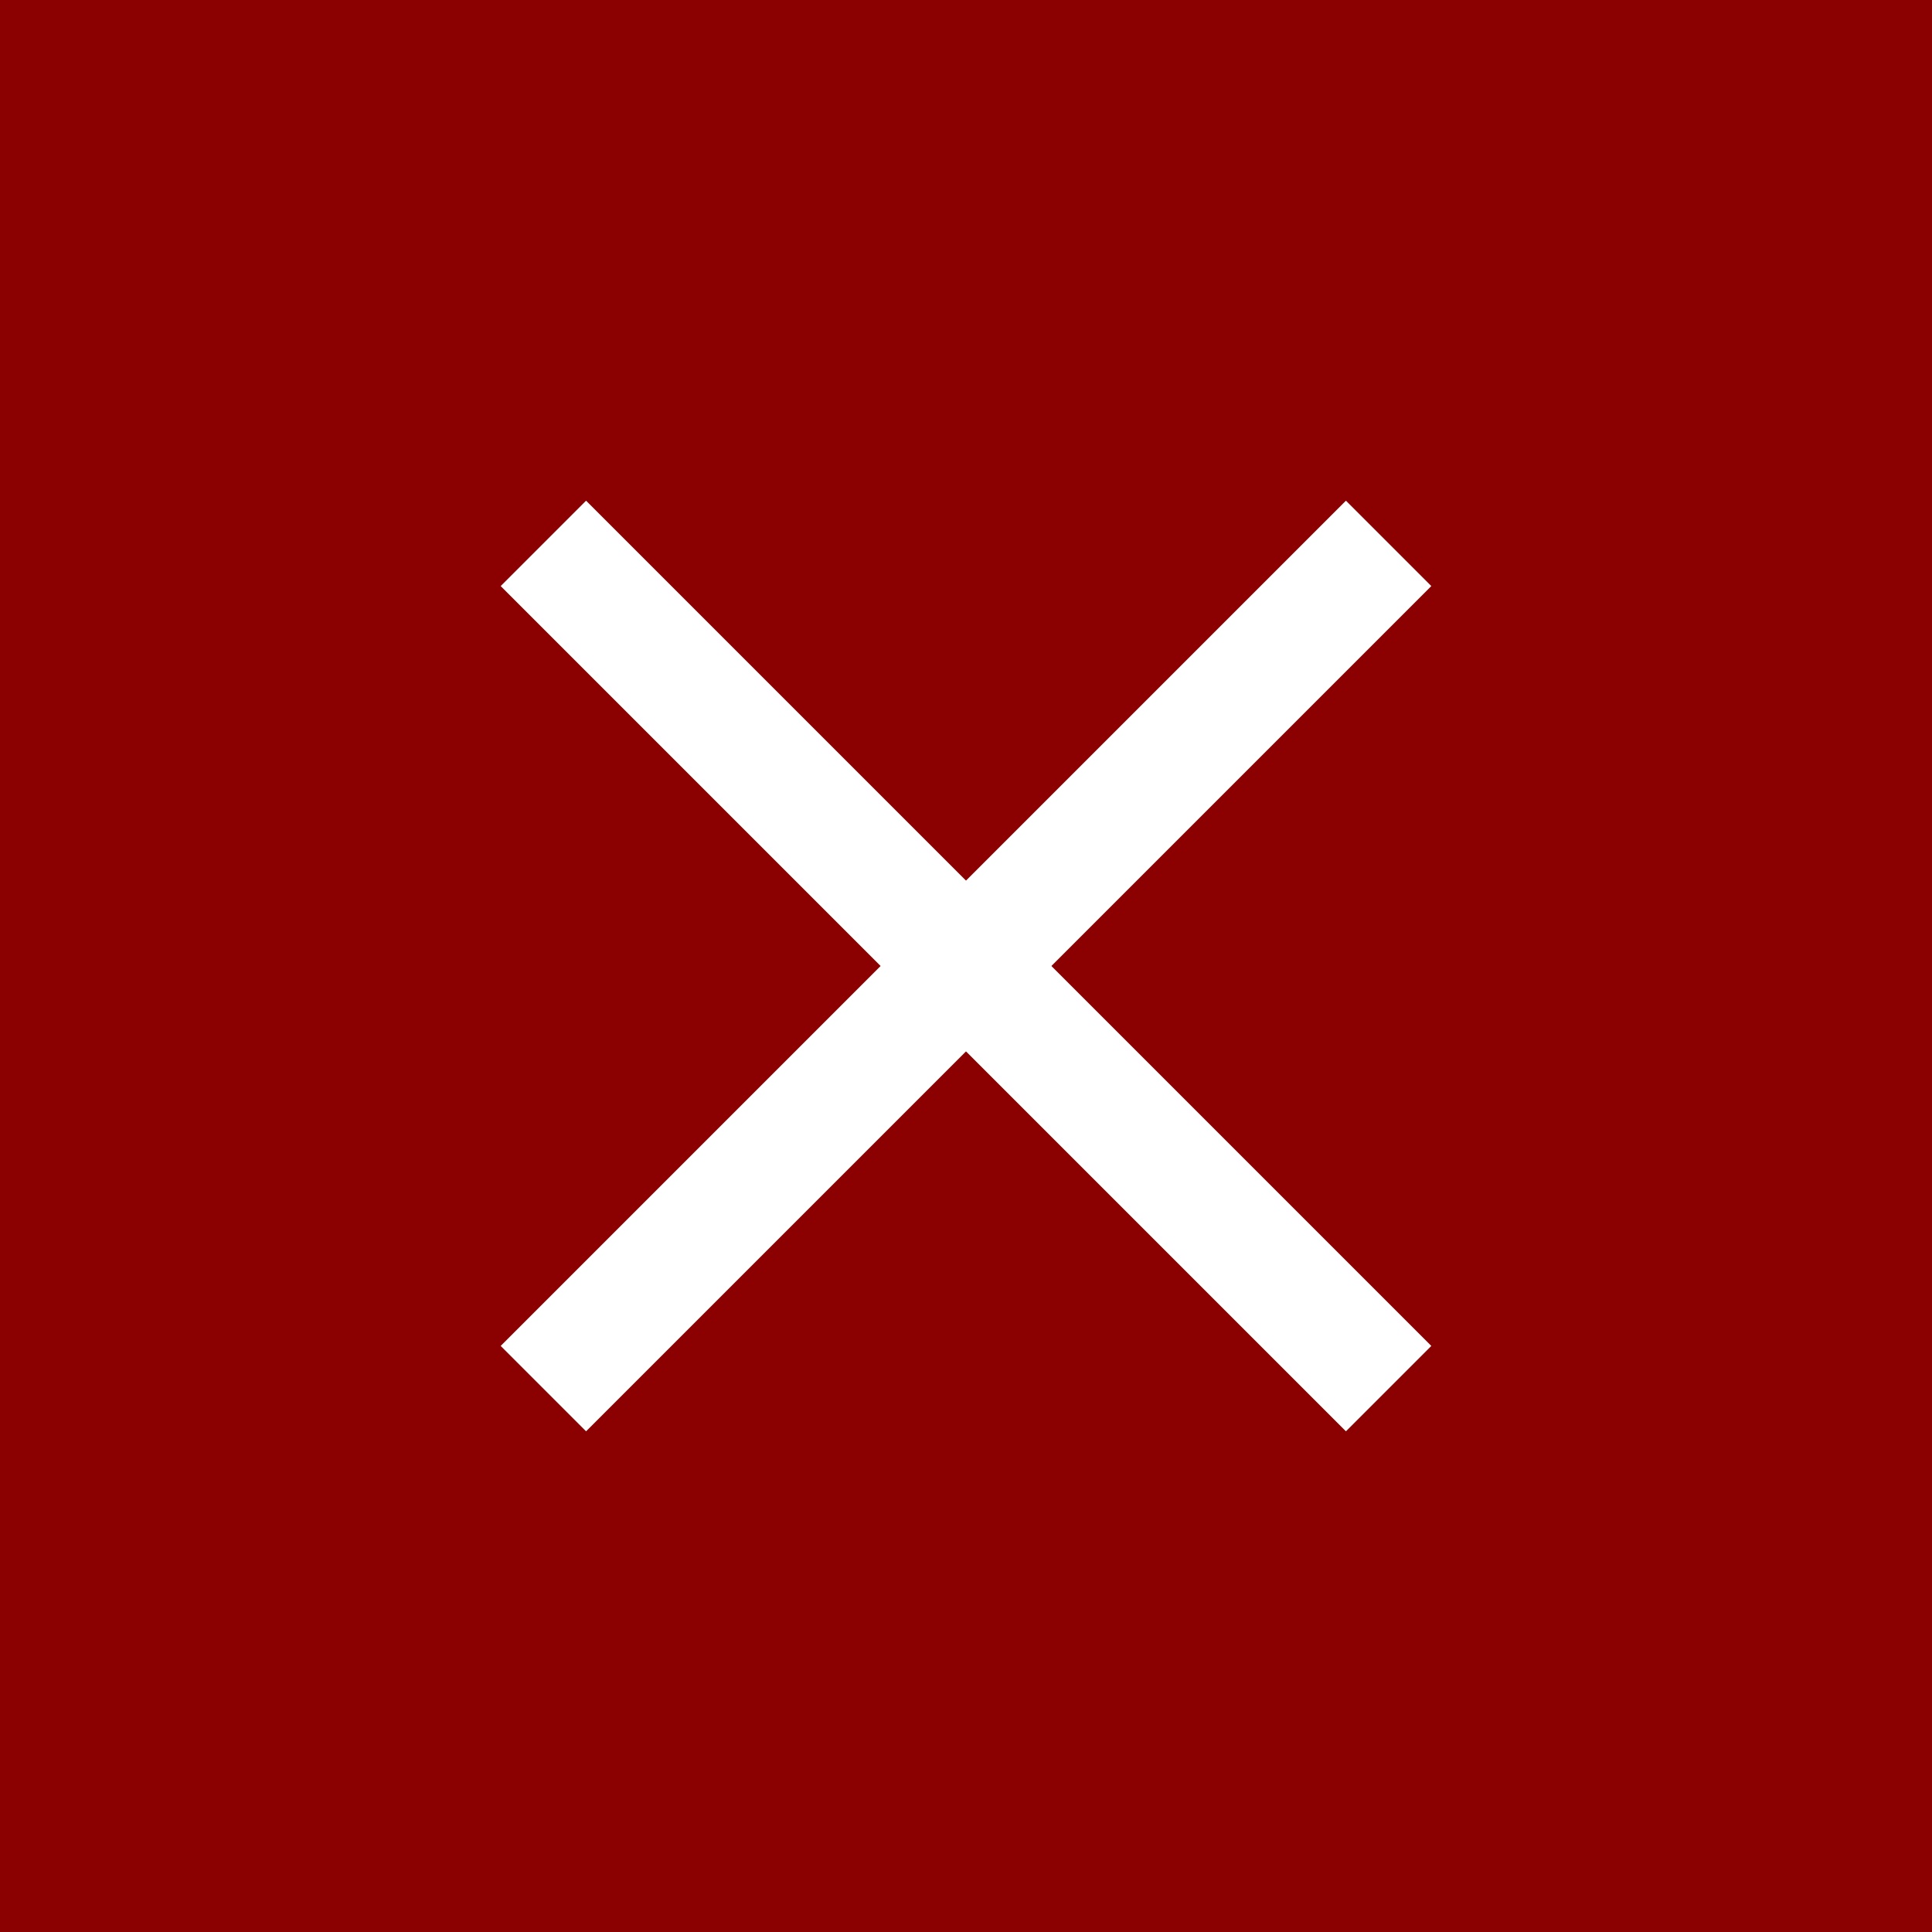
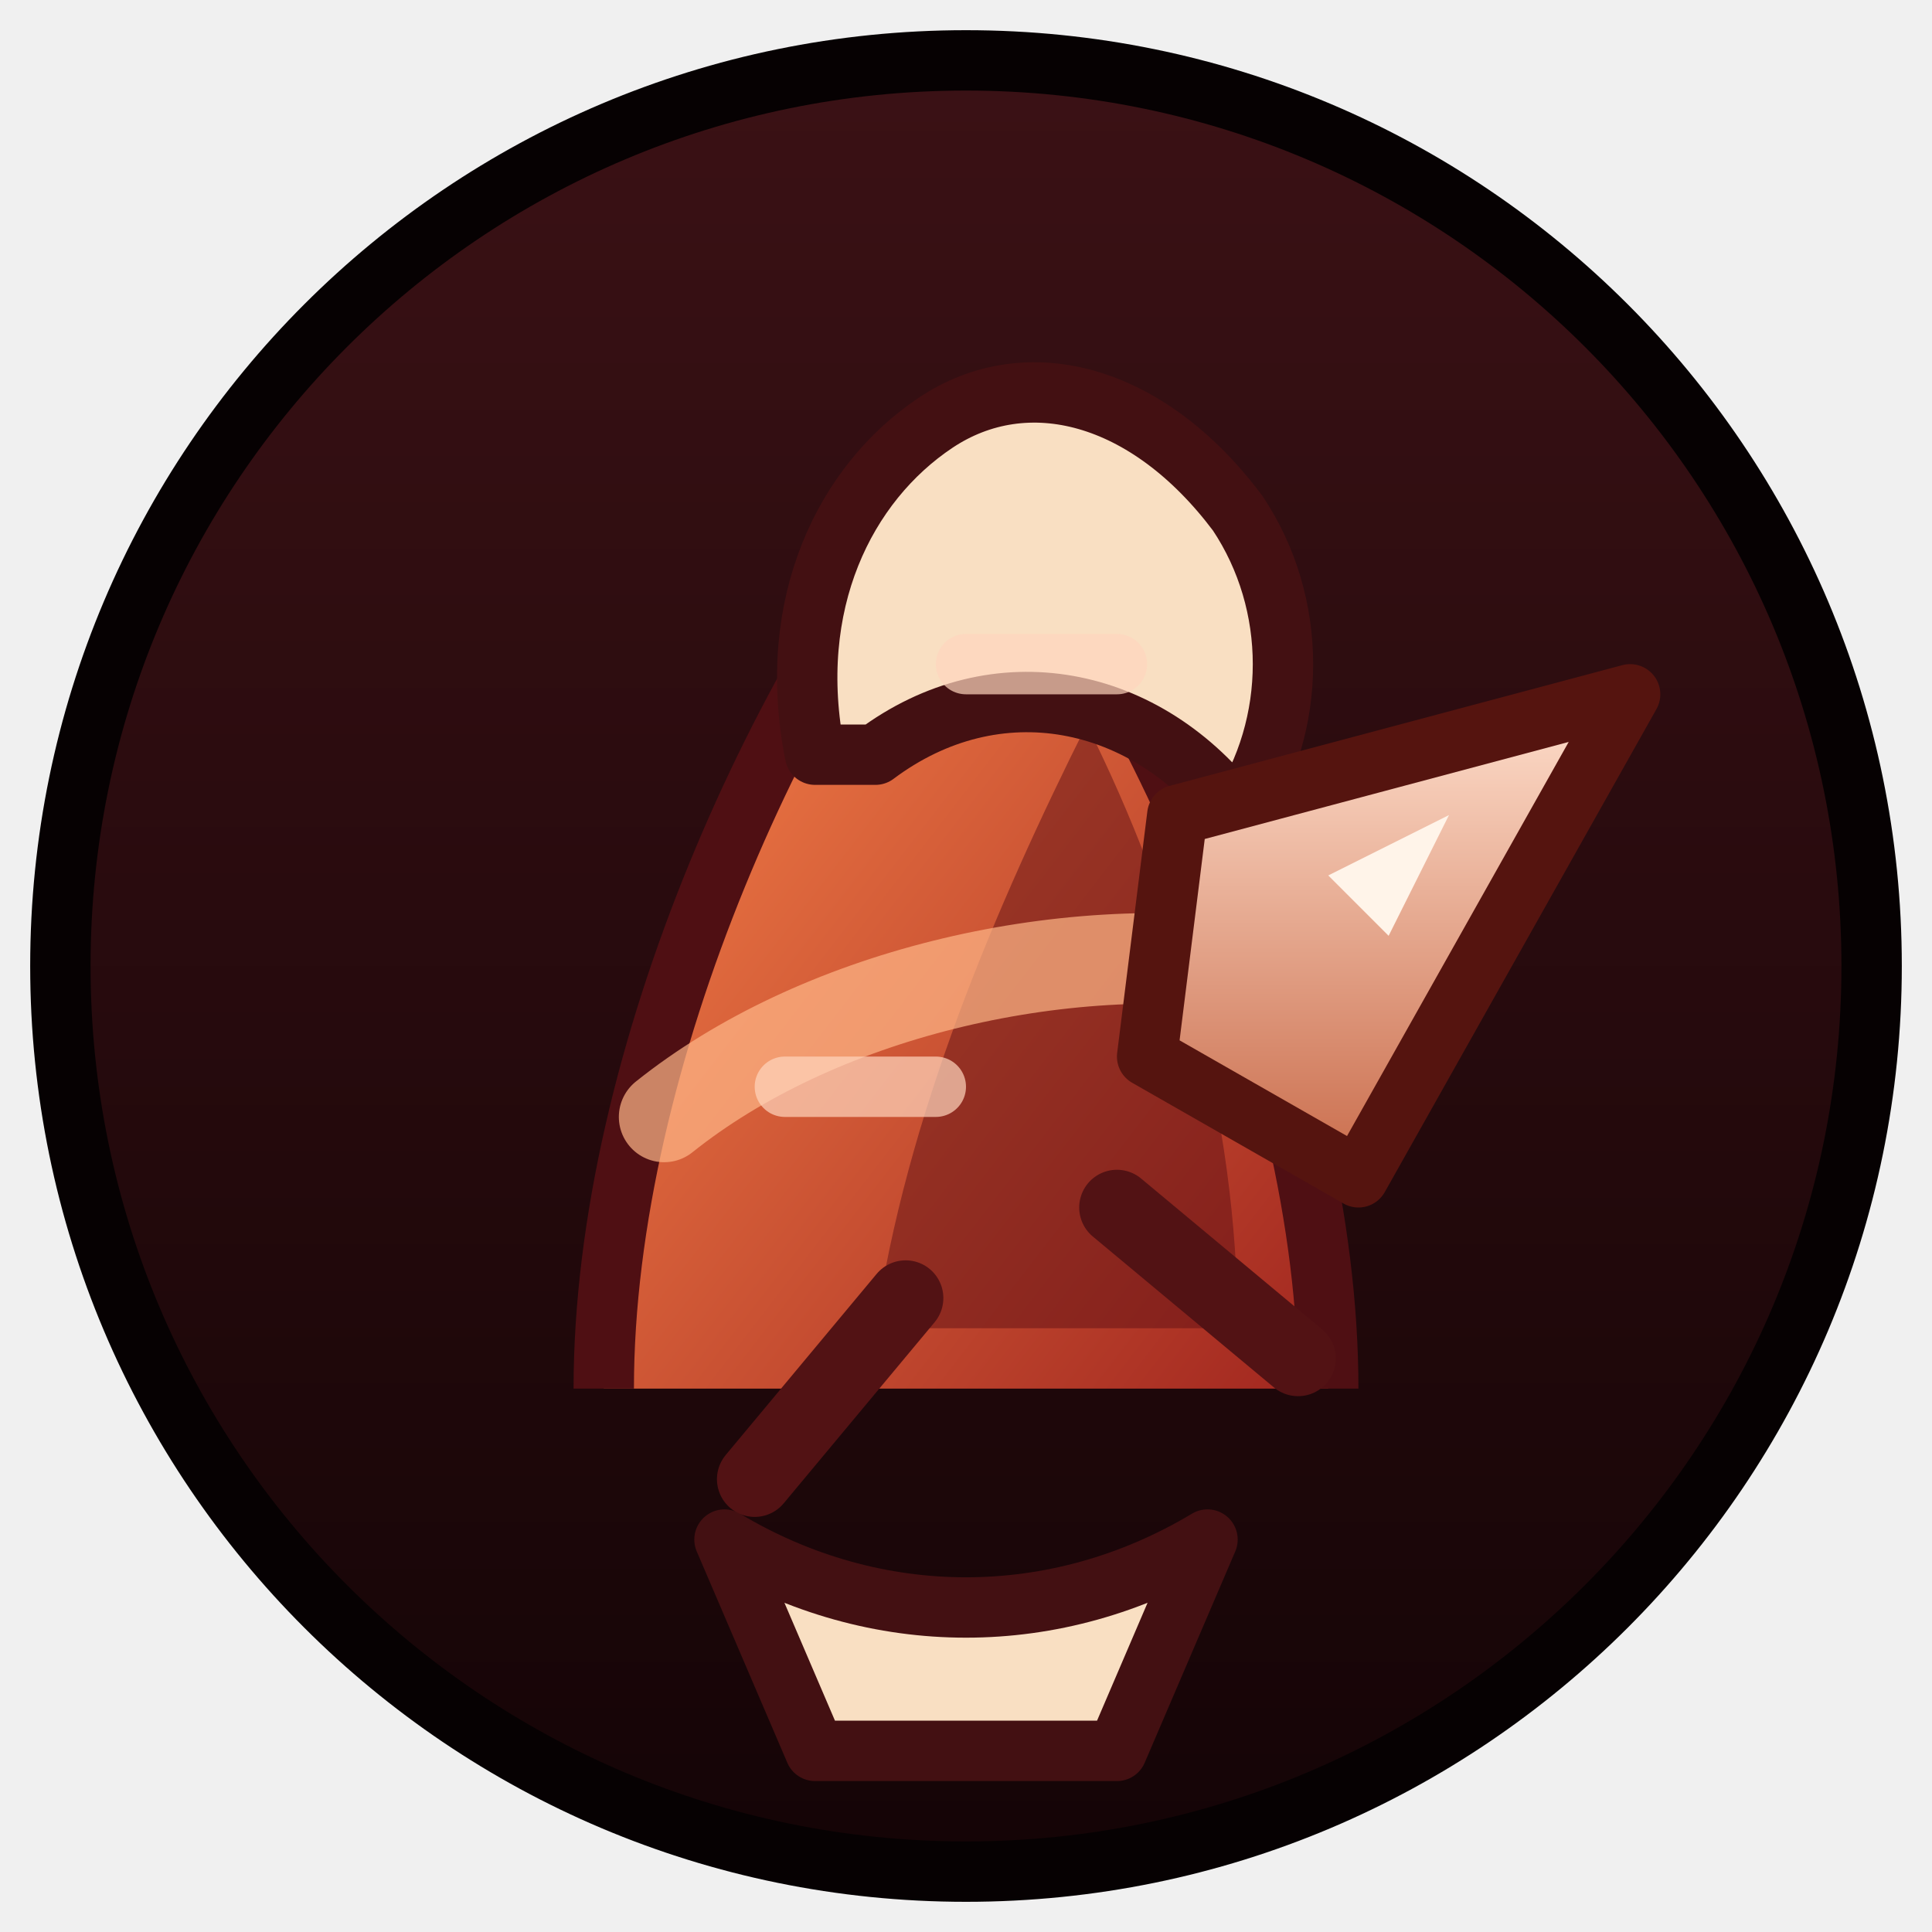
- <svg xmlns="http://www.w3.org/2000/svg" viewBox="0 0 64 64">
-   <rect width="64" height="64" fill="#8b0000" />
-   <line x1="18" y1="18" x2="46" y2="46" stroke="#fff" stroke-width="4" />
-   <line x1="46" y1="18" x2="18" y2="46" stroke="#fff" stroke-width="4" />
+ <svg xmlns="http://www.w3.org/2000/svg" viewBox="0 0 128 128">
+   <defs>
+     <linearGradient id="raider-bg" x1="0" y1="0" x2="0" y2="1">
+       <stop offset="0" stop-color="#3b1115" />
+       <stop offset="1" stop-color="#140406" />
+     </linearGradient>
+     <linearGradient id="raider-armor" x1="0" y1="0" x2="1" y2="1">
+       <stop offset="0" stop-color="#ff8b4d" />
+       <stop offset="1" stop-color="#a1261f" />
+     </linearGradient>
+     <linearGradient id="raider-blade" x1="0" y1="0" x2="0" y2="1">
+       <stop offset="0" stop-color="#ffe0ce" />
+       <stop offset="1" stop-color="#c96b4a" />
+     </linearGradient>
+   </defs>
+   <circle cx="64" cy="64" r="60" fill="url(#raider-bg)" stroke="#060102" stroke-width="4" />
+   <path d="M40 92c0-22 12-48 24-62 12 14 24 40 24 62" fill="url(#raider-armor)" stroke="#4f0f13" stroke-width="4" stroke-linejoin="round" />
+   <path d="M58 88c2-14 8-28 14-40 6 12 10 26 10 40" fill="#5f0f13" opacity="0.5" />
+   <g fill="#f9dfc2" stroke="#431012" stroke-width="4" stroke-linejoin="round">
+     <path d="M54 50c-2-10 2-18 8-22s14-2 20 6c4 6 4 14 0 20-6-8-16-10-24-4z" />
+     <path d="M48 102c10 6 22 6 32 0l-6 14H54z" />
+   </g>
+   <path d="M44 74c10-8 26-12 40-10" fill="none" stroke="#ffb687" stroke-width="6" stroke-linecap="round" opacity="0.7" />
+   <path d="M78 54l30-8-18 32-14-8z" fill="url(#raider-blade)" stroke="#55140f" stroke-width="4" stroke-linejoin="round" />
+   <path d="M88 58l8-4-4 8z" fill="#fff4e9" />
+   <g stroke="#ffd5be" stroke-width="4" stroke-linecap="round" opacity="0.7">
+     <path d="M64 44h10" />
+     <path d="M52 72h10" />
+   </g>
+   <g stroke="#521214" stroke-width="5" stroke-linecap="round">
+     <path d="M60 86l-10 12" />
+     <path d="M74 80l12 10" />
+   </g>
</svg>
